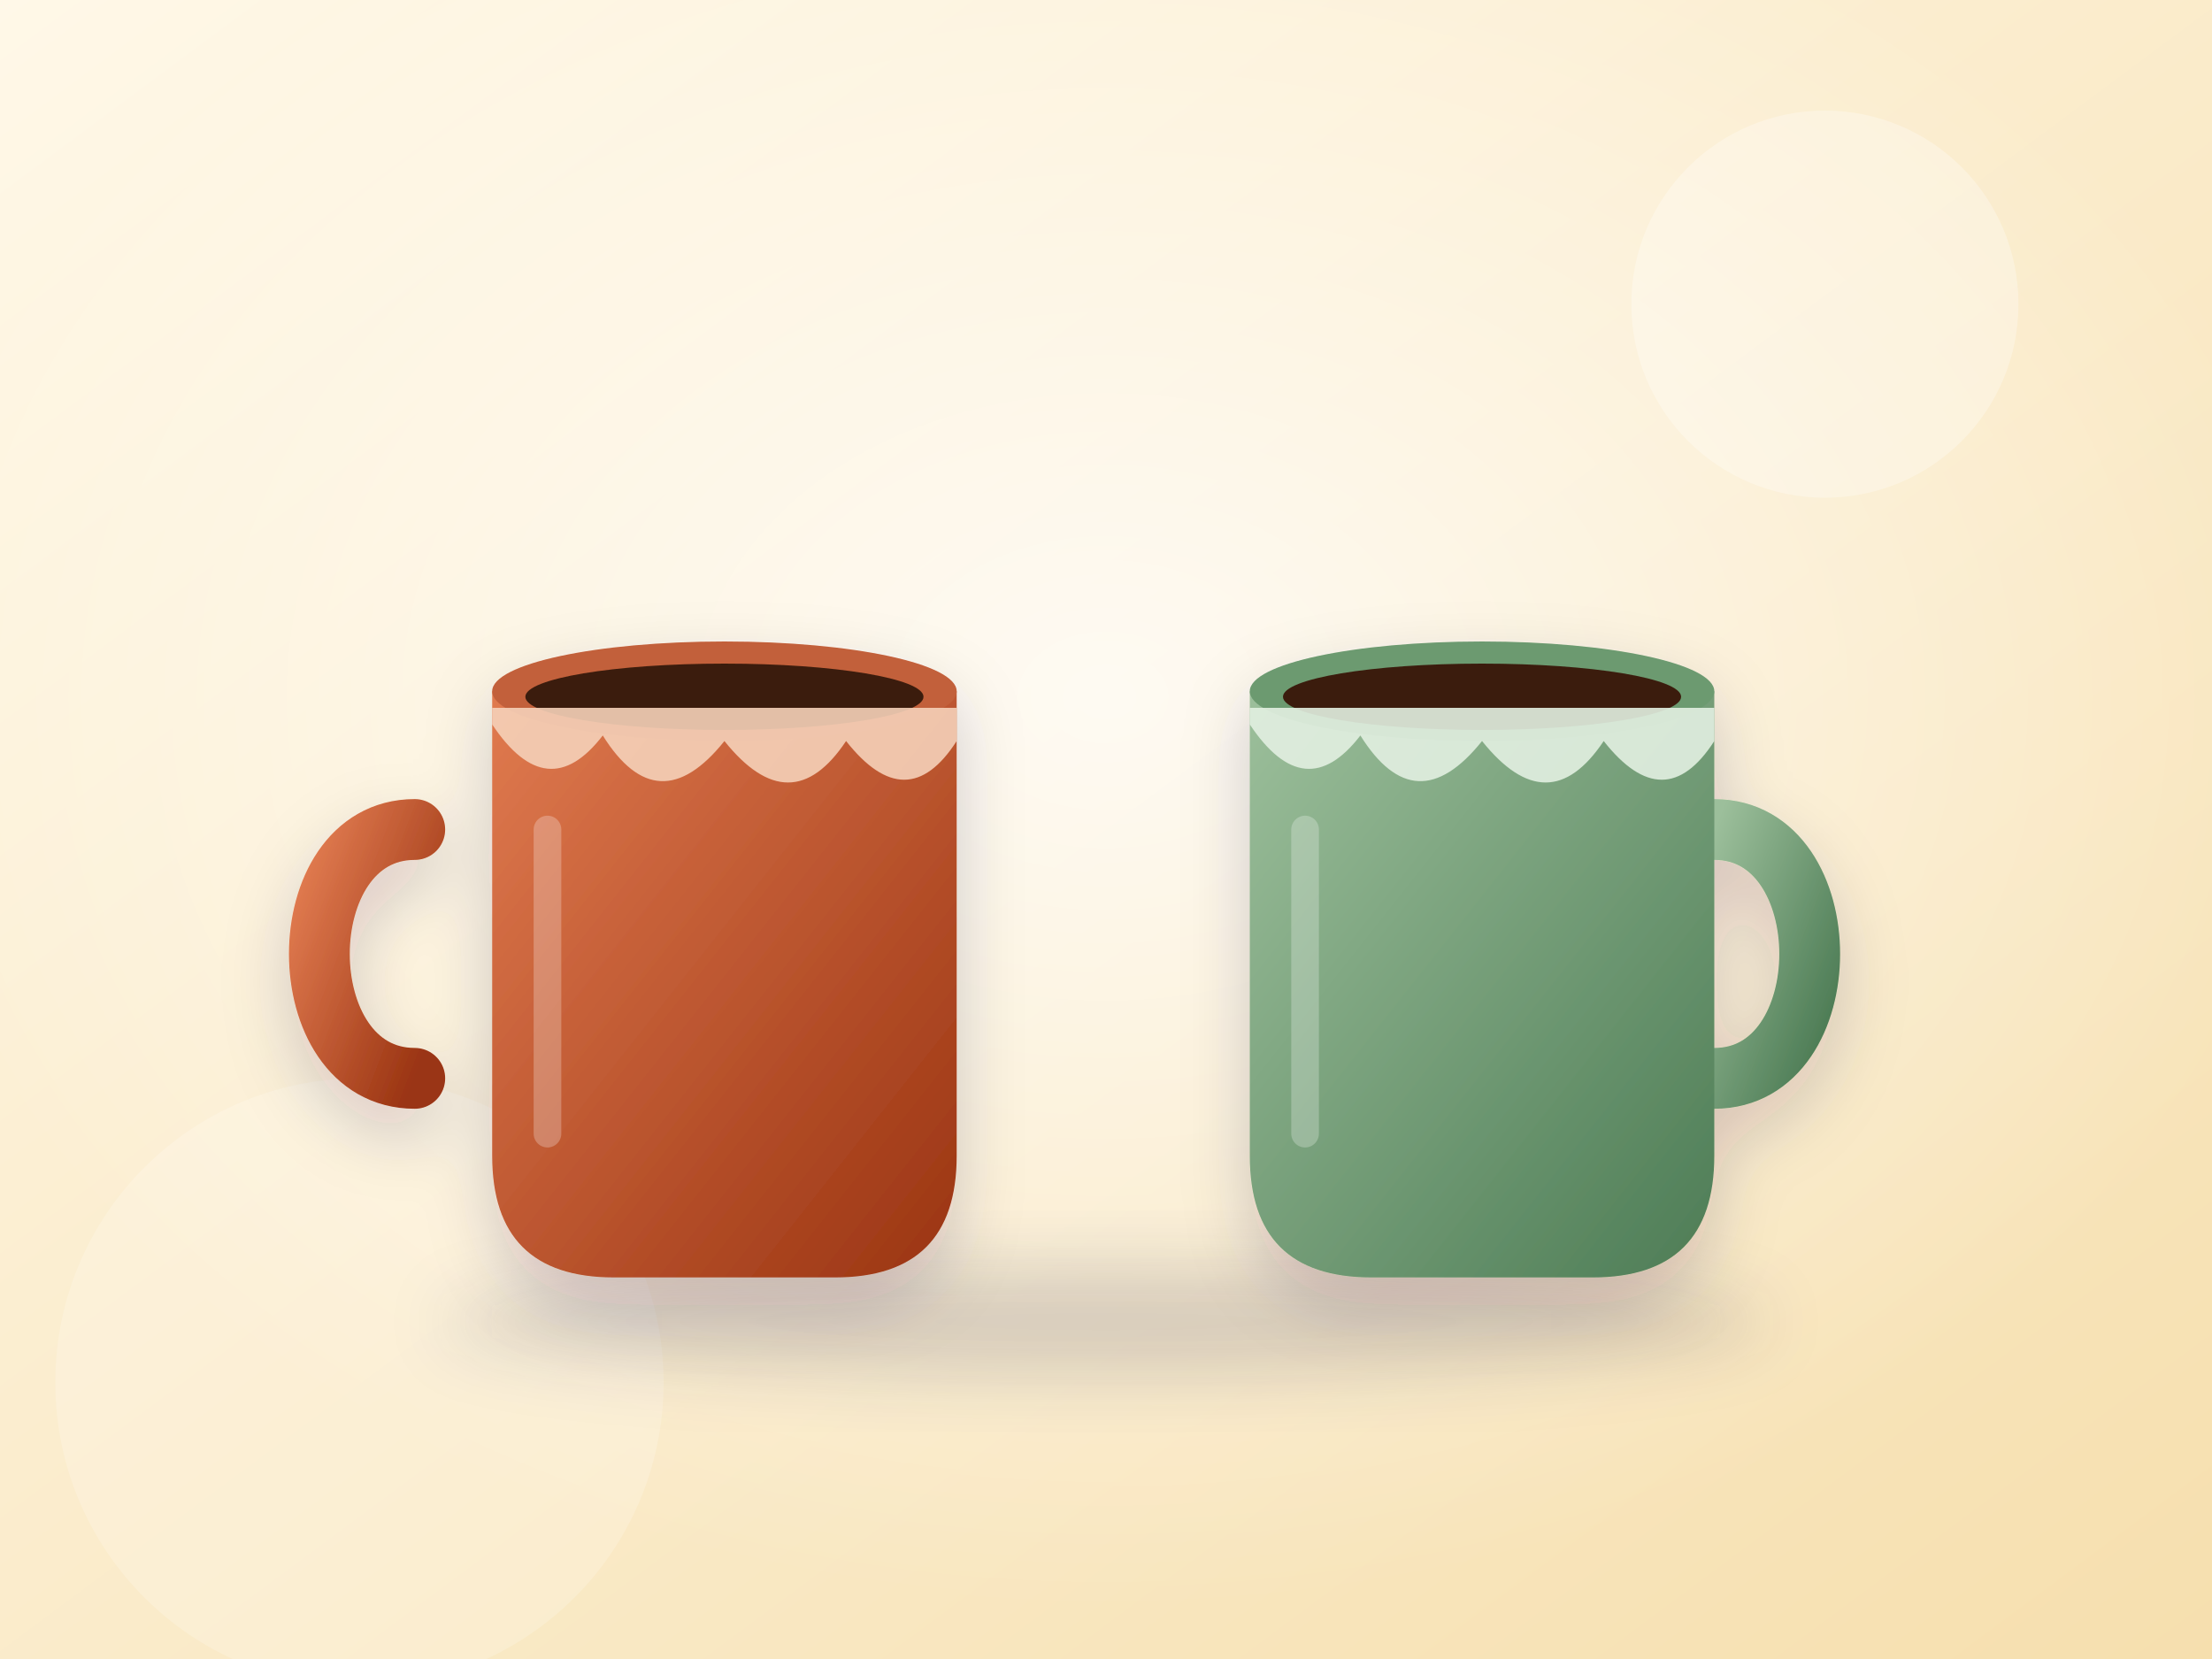
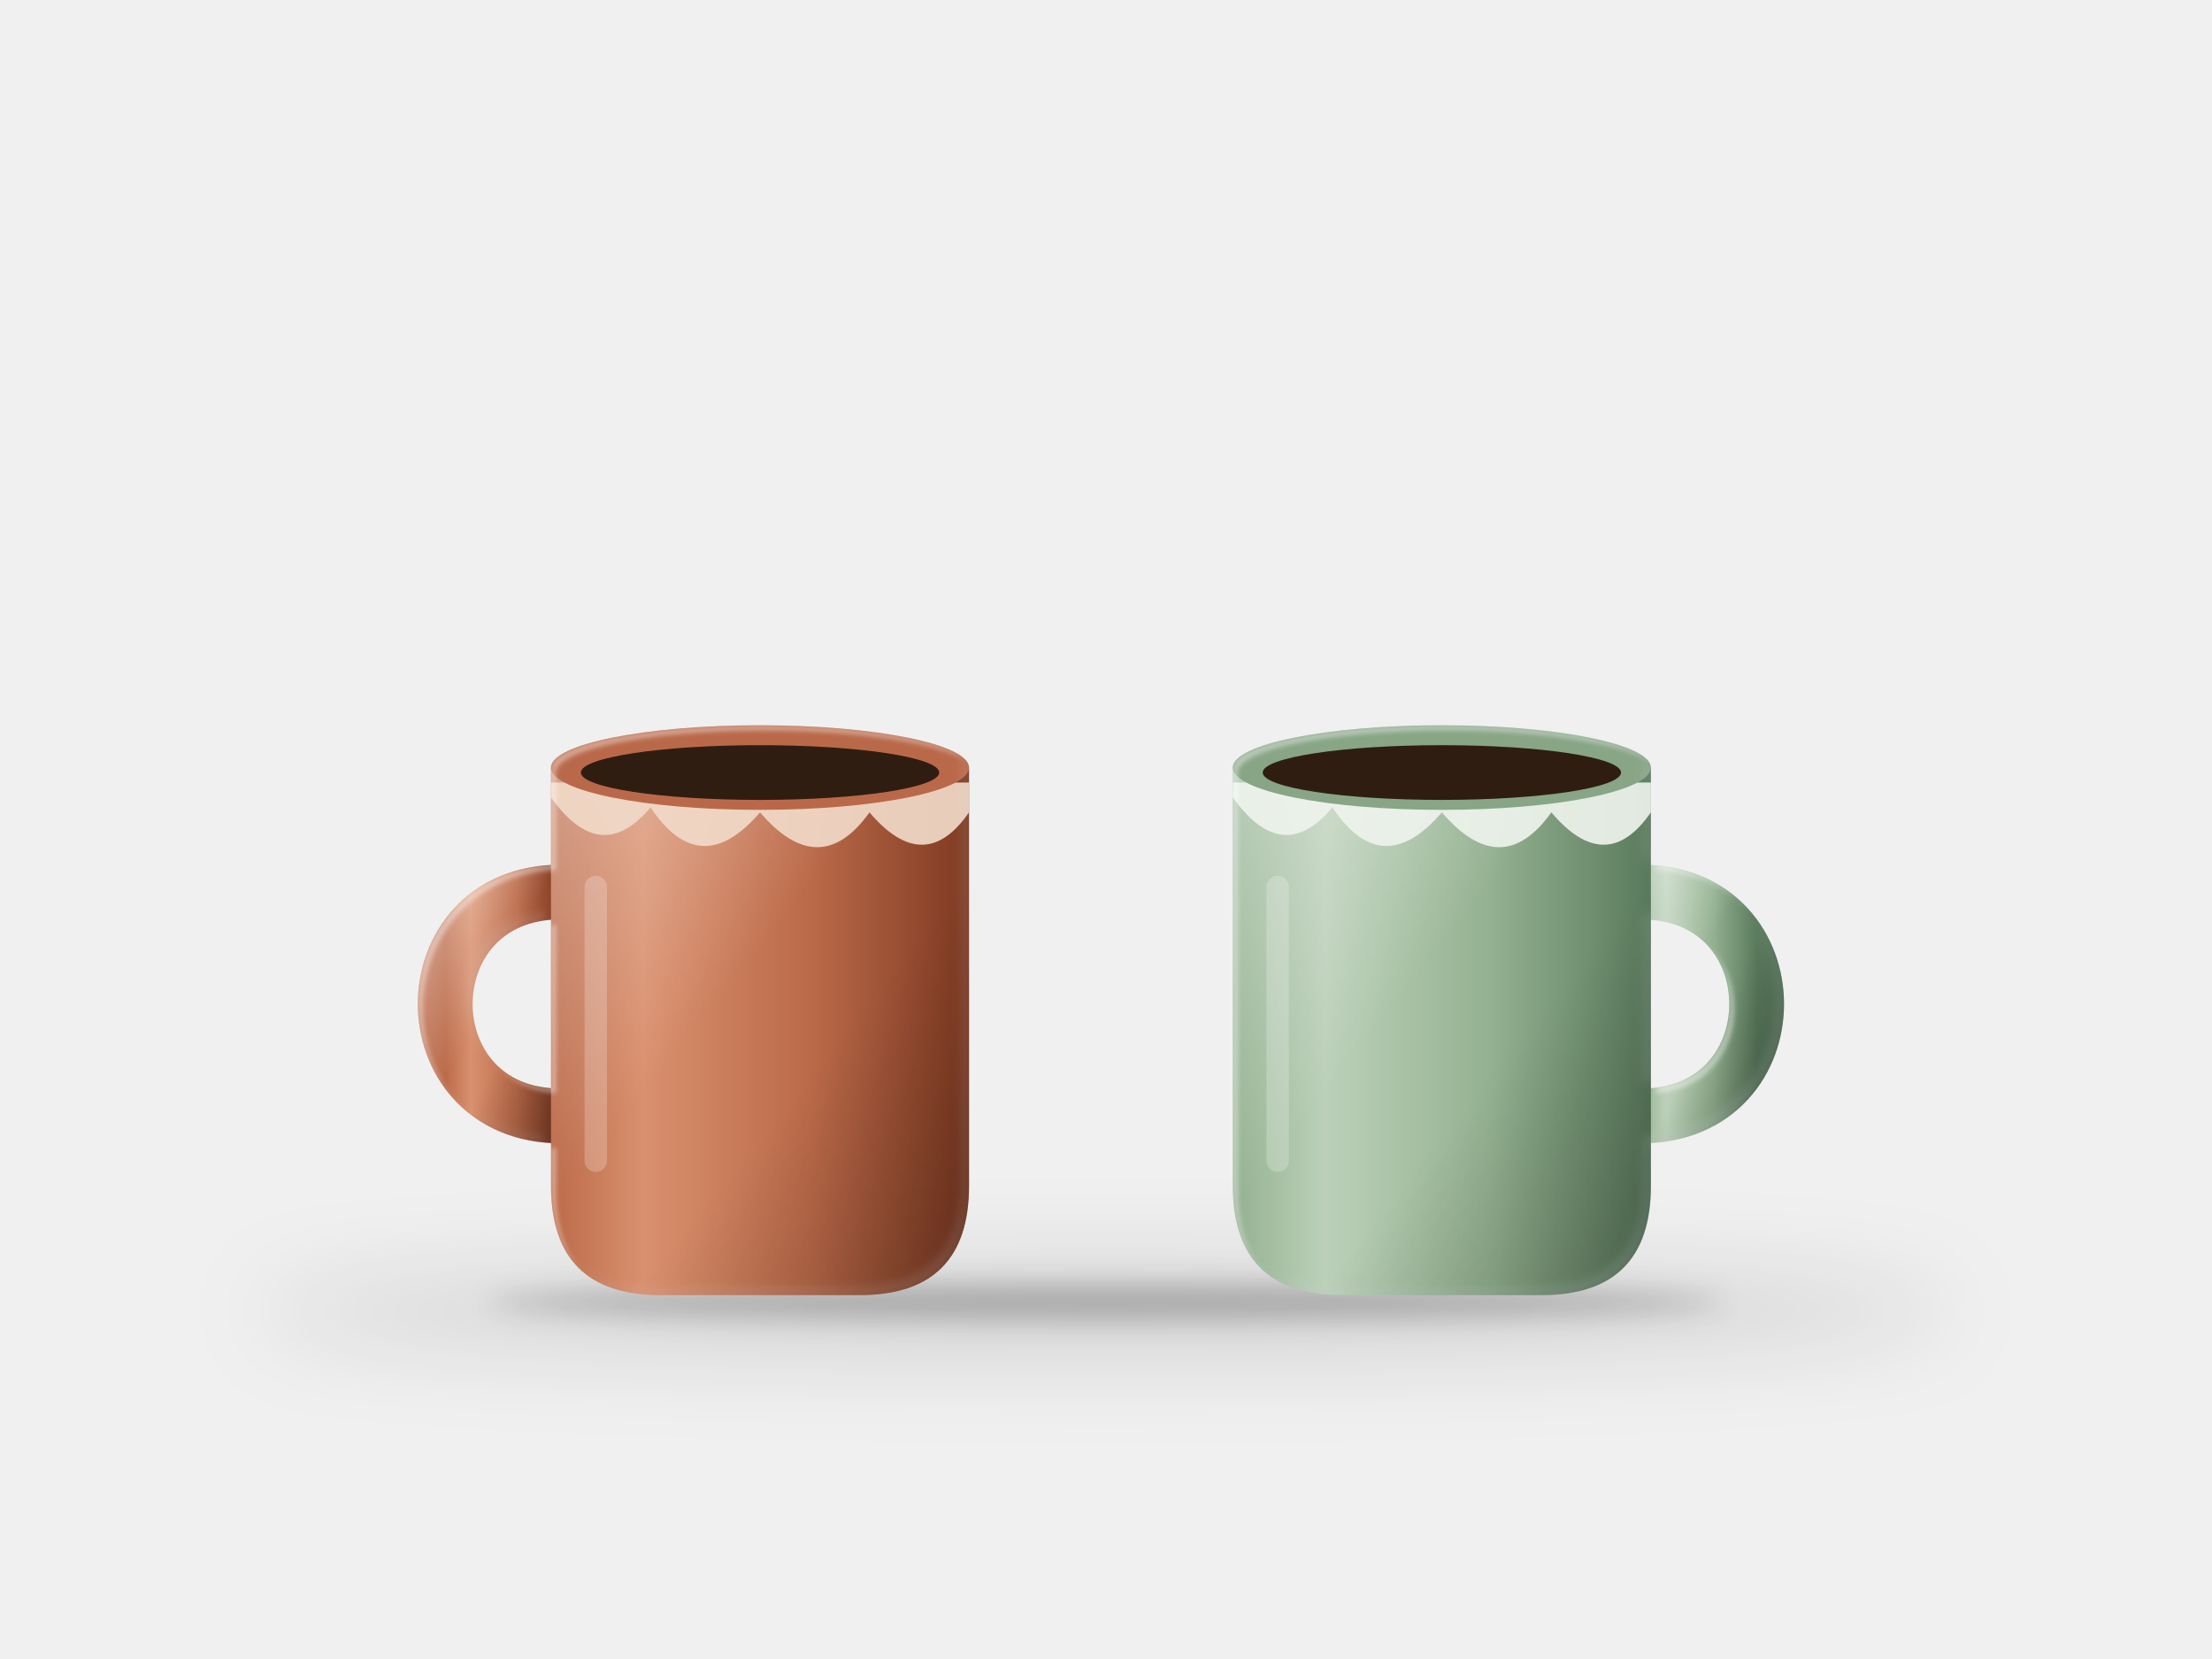
<svg xmlns="http://www.w3.org/2000/svg" viewBox="0 0 800 600" width="800" height="600">
  <defs>
-     <linearGradient id="bg" x1="0" y1="0" x2="1" y2="1">
-       <stop offset="0" stop-color="#fff8e8" />
-       <stop offset="1" stop-color="#f6dfae" />
+     <linearGradient id="key" x1="0" y1="0" x2="1" y2="1">
+       <stop offset="0" stop-color="#fff" stop-opacity=".34" />
+       <stop offset=".42" stop-color="#fff" stop-opacity="0" />
+       <stop offset=".6" stop-color="#000" stop-opacity="0" />
+       <stop offset="1" stop-color="#000" stop-opacity=".24" />
    </linearGradient>
-     <radialGradient id="spot" cx="0.5" cy="0.42" r="0.55">
-       <stop offset="0" stop-color="#fff" stop-opacity="0.75" />
-       <stop offset="1" stop-color="#fff" stop-opacity="0" />
-     </radialGradient>
-     <filter id="soft" x="-50%" y="-50%" width="200%" height="200%">
-       <feGaussianBlur stdDeviation="12" />
+     <linearGradient id="alu" x1="0" y1="0" x2="1" y2="1">
+       <stop offset="0" stop-color="#f2f2f4" />
+       <stop offset="0.35" stop-color="#d4d5d9" />
+       <stop offset="0.55" stop-color="#e9e9ec" />
+       <stop offset="1" stop-color="#a9abb1" />
+     </linearGradient>
+     <filter id="studio" filterUnits="userSpaceOnUse" x="60" y="40" width="680" height="520" color-interpolation-filters="sRGB">
+       <feOffset in="SourceAlpha" dx="2" dy="2" result="a" />
+       <feComposite in="SourceAlpha" in2="a" operator="out" result="b" />
+       <feGaussianBlur in="b" stdDeviation="0.9" result="c" />
+       <feComposite in="c" in2="SourceAlpha" operator="in" result="d" />
+       <feFlood flood-color="#fff" flood-opacity=".42" />
+       <feComposite in2="d" operator="in" result="spec" />
+       <feOffset in="SourceAlpha" dx="-2.5" dy="-2.5" result="e" />
+       <feComposite in="SourceAlpha" in2="e" operator="out" result="f" />
+       <feGaussianBlur in="f" stdDeviation="2" result="g" />
+       <feComposite in="g" in2="SourceAlpha" operator="in" result="h" />
+       <feFlood flood-color="#cdd3dd" flood-opacity=".2" />
+       <feComposite in2="h" operator="in" result="rim" />
+       <feMerge>
+         <feMergeNode in="SourceGraphic" />
+         <feMergeNode in="spec" />
+         <feMergeNode in="rim" />
+       </feMerge>
    </filter>
-     <filter id="lift" x="-20%" y="-20%" width="140%" height="140%">
-       <feDropShadow dx="0" dy="10" stdDeviation="12" flood-color="#1e1b4b" flood-opacity="0.18" />
+     <filter id="contact" x="-15%" y="-300%" width="130%" height="700%">
+       <feGaussianBlur stdDeviation="5" />
    </filter>
-     <linearGradient id="terra" x1="0" y1="0" x2="1" y2="1">
-       <stop offset="0" stop-color="#e07a4f" />
-       <stop offset="1" stop-color="#9a3412" />
+     <filter id="ambient" x="-30%" y="-300%" width="160%" height="700%">
+       <feGaussianBlur stdDeviation="16" />
+     </filter>
+     <linearGradient id="terra" x1="0" y1="0" x2="1" y2="0">
+       <stop offset="0" stop-color="#bb6a49" />
+       <stop offset="0.22" stop-color="#d9906e" />
+       <stop offset="0.62" stop-color="#bb6a49" />
+       <stop offset="1" stop-color="#7f3a22" />
    </linearGradient>
-     <linearGradient id="sage" x1="0" y1="0" x2="1" y2="1">
-       <stop offset="0" stop-color="#9cbf9b" />
-       <stop offset="1" stop-color="#4d7c55" />
+     <linearGradient id="sage" x1="0" y1="0" x2="1" y2="0">
+       <stop offset="0" stop-color="#93b190" />
+       <stop offset="0.22" stop-color="#bcd0b9" />
+       <stop offset="0.62" stop-color="#93b190" />
+       <stop offset="1" stop-color="#5a7a5d" />
    </linearGradient>
  </defs>
-   <rect width="800" height="600" fill="url(#bg)" />
-   <rect width="800" height="600" fill="url(#spot)" />
-   <circle cx="660" cy="110" r="70" fill="#fff" opacity="0.28" />
-   <circle cx="130" cy="500" r="110" fill="#fff" opacity="0.18" />
-   <ellipse cx="400" cy="478" rx="240" ry="20" fill="#1e1b4b" opacity="0.16" filter="url(#soft)" />
-   <g filter="url(#lift)">
-     <path d="M150 300 C104 300 104 390 150 390" fill="none" stroke="url(#terra)" stroke-width="22" stroke-linecap="round" />
-     <path d="M178 250 h168 v168 q0 44 -44 44 h-80 q-44 0 -44 -44 Z" fill="url(#terra)" />
-     <ellipse cx="262" cy="250" rx="84" ry="18" fill="#c2603a" />
-     <ellipse cx="262" cy="252" rx="72" ry="12" fill="#3b1d0e" />
-     <path d="M178 262 q20 30 40 4 q20 32 44 2 q24 30 44 0 q22 28 40 0 v-12 h-168 Z" fill="#f5d0b8" opacity="0.9" />
-     <path d="M198 300 v110" stroke="#fff" stroke-opacity="0.25" stroke-width="10" stroke-linecap="round" />
-     <path d="M620 300 C666 300 666 390 620 390" fill="none" stroke="url(#sage)" stroke-width="22" stroke-linecap="round" />
-     <path d="M452 250 h168 v168 q0 44 -44 44 h-80 q-44 0 -44 -44 Z" fill="url(#sage)" />
-     <ellipse cx="536" cy="250" rx="84" ry="18" fill="#6c9a70" />
-     <ellipse cx="536" cy="252" rx="72" ry="12" fill="#3b1d0e" />
-     <path d="M452 262 q20 30 40 4 q20 32 44 2 q24 30 44 0 q22 28 40 0 v-12 h-168 Z" fill="#e2efe1" opacity="0.9" />
-     <path d="M472 300 v110" stroke="#fff" stroke-opacity="0.25" stroke-width="10" stroke-linecap="round" />
+   <ellipse cx="400" cy="474" rx="307.52" ry="16" fill="#000" opacity=".13" filter="url(#ambient)" />
+   <ellipse cx="400" cy="471" rx="223.2" ry="6" fill="#000" opacity=".24" filter="url(#contact)" />
+   <g transform="translate(39.07 52.6) scale(0.9)">
+     <g filter="url(#studio)">
+       <path d="M182 300 C120 300 120 390 182 390" fill="none" stroke="url(#terra)" stroke-width="22" stroke-linecap="round" />
+       <path d="M182 300 C120 300 120 390 182 390" fill="none" stroke="url(#key)" stroke-width="22" stroke-linecap="round" />
+       <path d="M178 250 h168 v168 q0 44 -44 44 h-80 q-44 0 -44 -44 Z" fill="url(#terra)" />
+       <path d="M178 250 h168 v168 q0 44 -44 44 h-80 q-44 0 -44 -44 Z" fill="url(#key)" />
+       <path d="M178 262 q20 28 40 4 q20 30 44 2 q24 28 44 0 q22 26 40 0 v-12 h-168 Z" fill="#f1d9c8" opacity=".92" />
+       <ellipse cx="262" cy="250" rx="84" ry="17" fill="#b9694a" />
+       <ellipse cx="262" cy="252" rx="72" ry="11" fill="#2f1d12" />
+       <path d="M196 298 v110" stroke="#fff" stroke-opacity=".22" stroke-width="9" stroke-linecap="round" />
+       <path d="M616 300 C678 300 678 390 616 390" fill="none" stroke="url(#sage)" stroke-width="22" stroke-linecap="round" />
+       <path d="M616 300 C678 300 678 390 616 390" fill="none" stroke="url(#key)" stroke-width="22" stroke-linecap="round" />
+       <path d="M452 250 h168 v168 q0 44 -44 44 h-80 q-44 0 -44 -44 Z" fill="url(#sage)" />
+       <path d="M452 250 h168 v168 q0 44 -44 44 h-80 q-44 0 -44 -44 Z" fill="url(#key)" />
+       <path d="M452 262 q20 28 40 4 q20 30 44 2 q24 28 44 0 q22 26 40 0 v-12 h-168 Z" fill="#eef3ec" opacity=".92" />
+       <ellipse cx="536" cy="250" rx="84" ry="17" fill="#88a586" />
+       <ellipse cx="536" cy="252" rx="72" ry="11" fill="#2f1d12" />
+       <path d="M470 298 v110" stroke="#fff" stroke-opacity=".22" stroke-width="9" stroke-linecap="round" />
+     </g>
  </g>
</svg>
